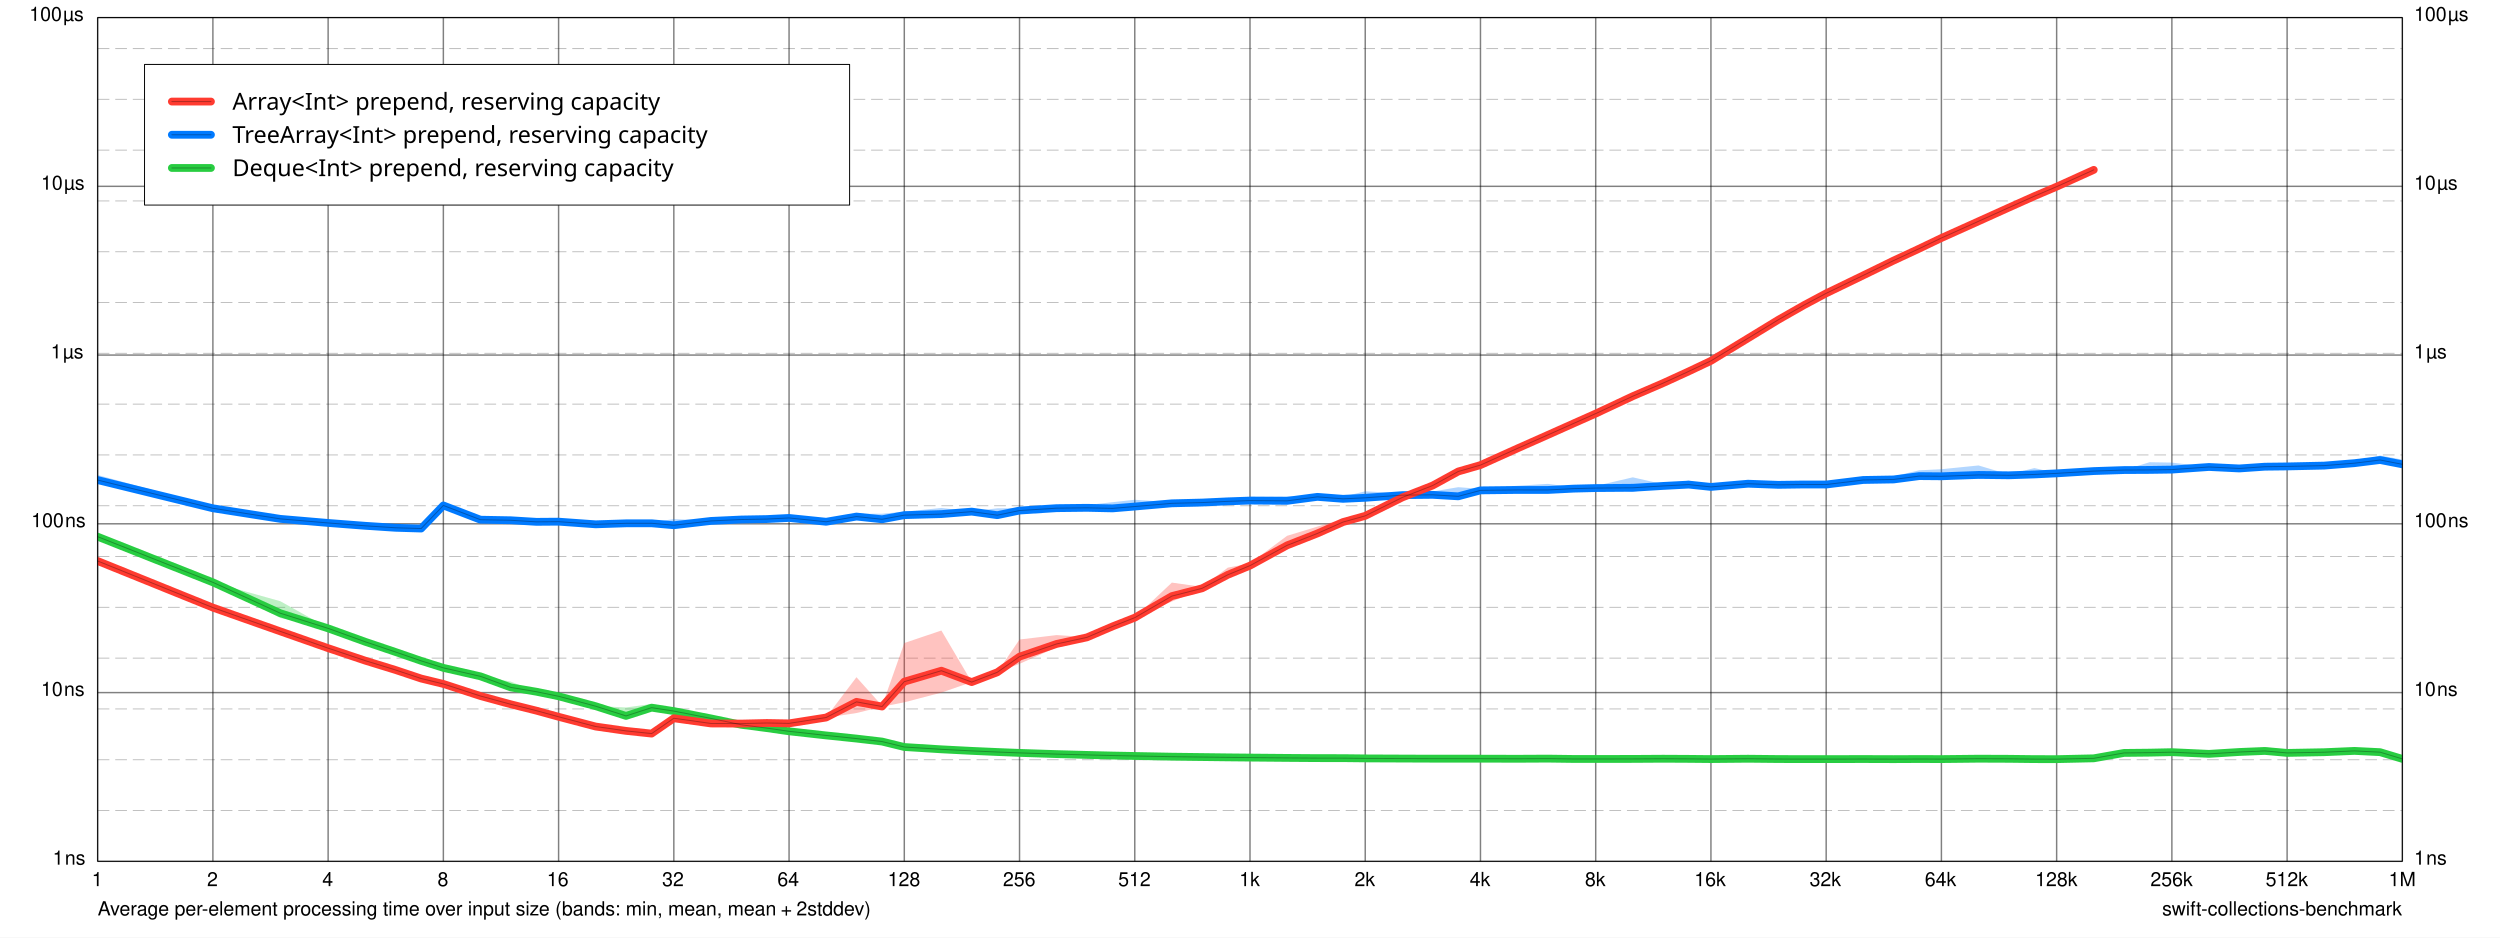
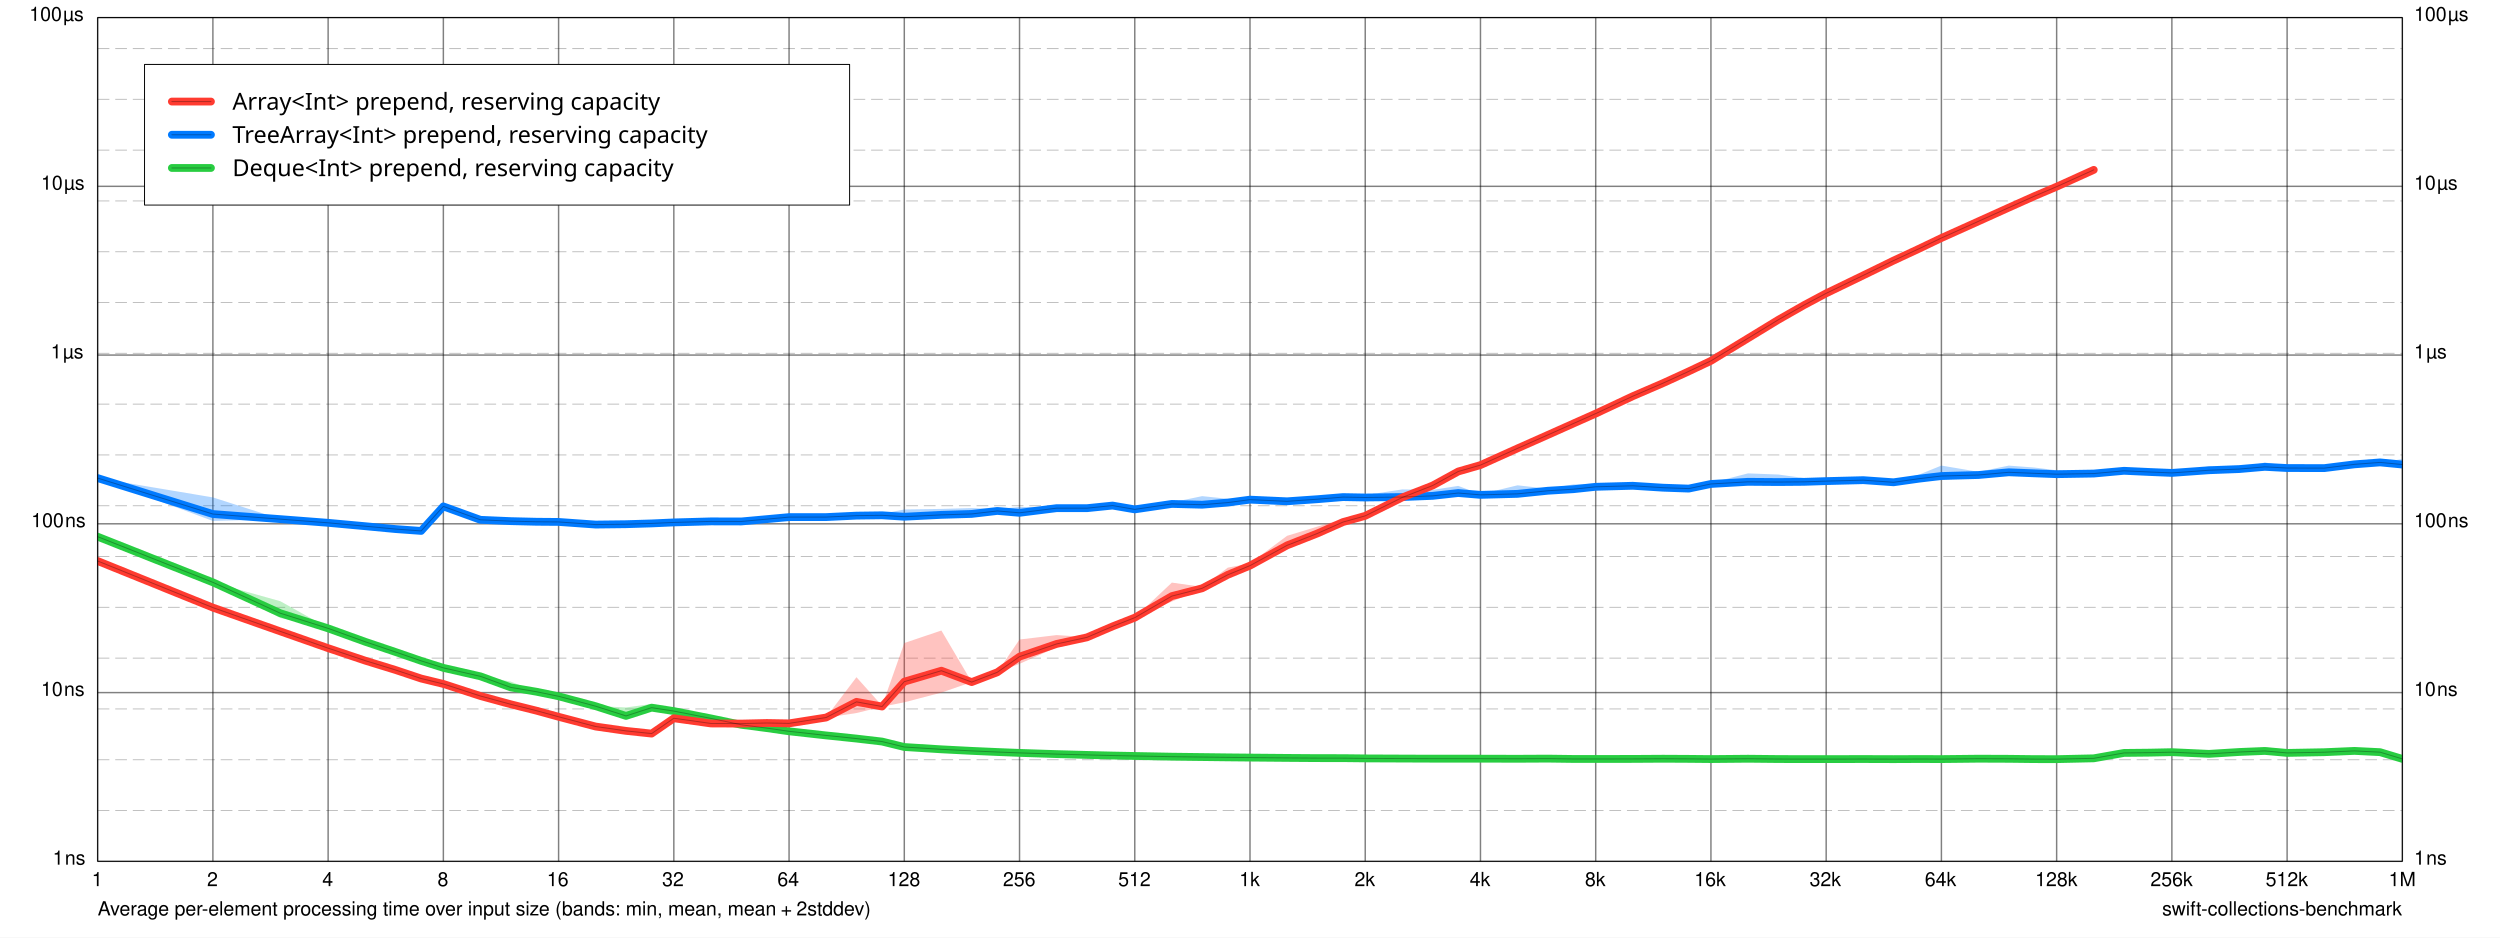
<svg xmlns="http://www.w3.org/2000/svg" xmlns:xlink="http://www.w3.org/1999/xlink" width="1280.0px" height="480.0px" viewBox="0.0 0.0 1280.0 480.0" version="1.1">
  <path d="M 0 0 L 0 480 L 1280 480 L 1280 0 z" fill="#FFFFFF" fill-opacity="1.0" stroke="none" />
  <text x="50" y="468.7" font-family="Helvetica" font-size="10" font-weight="normal" font-style="normal" fill="#000000" fill-opacity="1">Average per-element processing time over input size (bands: min, mean, mean + 2stddev)</text>
  <a xlink:href="https://github.com/apple/swift-collections-benchmark">
    <text x="1107" y="468.7" font-family="Helvetica" font-size="10" font-weight="normal" font-style="normal" fill="#000000" fill-opacity="1">swift-collections-benchmark</text>
  </a>
  <path d="M 50 9 L 50 441" fill="none" stroke-width="0.75" stroke="#000000" stroke-opacity="0.498" stroke-linecap="butt" stroke-linejoin="round" />
  <text x="47" y="453.7" font-family="Helvetica" font-size="10" font-weight="normal" font-style="normal" fill="#000000" fill-opacity="1">1</text>
  <path d="M 109 9 L 109 441" fill="none" stroke-width="0.75" stroke="#000000" stroke-opacity="0.498" stroke-linecap="butt" stroke-linejoin="round" />
  <text x="106" y="453.7" font-family="Helvetica" font-size="10" font-weight="normal" font-style="normal" fill="#000000" fill-opacity="1">2</text>
  <path d="M 168 9 L 168 441" fill="none" stroke-width="0.75" stroke="#000000" stroke-opacity="0.498" stroke-linecap="butt" stroke-linejoin="round" />
  <text x="165" y="453.7" font-family="Helvetica" font-size="10" font-weight="normal" font-style="normal" fill="#000000" fill-opacity="1">4</text>
  <path d="M 227 9 L 227 441" fill="none" stroke-width="0.75" stroke="#000000" stroke-opacity="0.498" stroke-linecap="butt" stroke-linejoin="round" />
  <text x="224" y="453.7" font-family="Helvetica" font-size="10" font-weight="normal" font-style="normal" fill="#000000" fill-opacity="1">8</text>
  <path d="M 286 9 L 286 441" fill="none" stroke-width="0.75" stroke="#000000" stroke-opacity="0.498" stroke-linecap="butt" stroke-linejoin="round" />
  <text x="280" y="453.7" font-family="Helvetica" font-size="10" font-weight="normal" font-style="normal" fill="#000000" fill-opacity="1">16</text>
  <path d="M 345 9 L 345 441" fill="none" stroke-width="0.75" stroke="#000000" stroke-opacity="0.498" stroke-linecap="butt" stroke-linejoin="round" />
  <text x="339" y="453.7" font-family="Helvetica" font-size="10" font-weight="normal" font-style="normal" fill="#000000" fill-opacity="1">32</text>
  <path d="M 404 9 L 404 441" fill="none" stroke-width="0.75" stroke="#000000" stroke-opacity="0.498" stroke-linecap="butt" stroke-linejoin="round" />
  <text x="398" y="453.7" font-family="Helvetica" font-size="10" font-weight="normal" font-style="normal" fill="#000000" fill-opacity="1">64</text>
  <path d="M 463 9 L 463 441" fill="none" stroke-width="0.75" stroke="#000000" stroke-opacity="0.498" stroke-linecap="butt" stroke-linejoin="round" />
  <text x="454.5" y="453.7" font-family="Helvetica" font-size="10" font-weight="normal" font-style="normal" fill="#000000" fill-opacity="1">128</text>
  <path d="M 522 9 L 522 441" fill="none" stroke-width="0.75" stroke="#000000" stroke-opacity="0.498" stroke-linecap="butt" stroke-linejoin="round" />
  <text x="513.5" y="453.7" font-family="Helvetica" font-size="10" font-weight="normal" font-style="normal" fill="#000000" fill-opacity="1">256</text>
  <path d="M 581 9 L 581 441" fill="none" stroke-width="0.75" stroke="#000000" stroke-opacity="0.498" stroke-linecap="butt" stroke-linejoin="round" />
  <text x="572.5" y="453.7" font-family="Helvetica" font-size="10" font-weight="normal" font-style="normal" fill="#000000" fill-opacity="1">512</text>
  <path d="M 640 9 L 640 441" fill="none" stroke-width="0.75" stroke="#000000" stroke-opacity="0.498" stroke-linecap="butt" stroke-linejoin="round" />
  <text x="634.5" y="453.7" font-family="Helvetica" font-size="10" font-weight="normal" font-style="normal" fill="#000000" fill-opacity="1">1k</text>
  <path d="M 699 9 L 699 441" fill="none" stroke-width="0.75" stroke="#000000" stroke-opacity="0.498" stroke-linecap="butt" stroke-linejoin="round" />
  <text x="693.5" y="453.7" font-family="Helvetica" font-size="10" font-weight="normal" font-style="normal" fill="#000000" fill-opacity="1">2k</text>
  <path d="M 758 9 L 758 441" fill="none" stroke-width="0.75" stroke="#000000" stroke-opacity="0.498" stroke-linecap="butt" stroke-linejoin="round" />
  <text x="752.5" y="453.7" font-family="Helvetica" font-size="10" font-weight="normal" font-style="normal" fill="#000000" fill-opacity="1">4k</text>
  <path d="M 817 9 L 817 441" fill="none" stroke-width="0.75" stroke="#000000" stroke-opacity="0.498" stroke-linecap="butt" stroke-linejoin="round" />
  <text x="811.5" y="453.7" font-family="Helvetica" font-size="10" font-weight="normal" font-style="normal" fill="#000000" fill-opacity="1">8k</text>
  <path d="M 876 9 L 876 441" fill="none" stroke-width="0.75" stroke="#000000" stroke-opacity="0.498" stroke-linecap="butt" stroke-linejoin="round" />
  <text x="867.5" y="453.7" font-family="Helvetica" font-size="10" font-weight="normal" font-style="normal" fill="#000000" fill-opacity="1">16k</text>
  <path d="M 935 9 L 935 441" fill="none" stroke-width="0.75" stroke="#000000" stroke-opacity="0.498" stroke-linecap="butt" stroke-linejoin="round" />
  <text x="926.5" y="453.7" font-family="Helvetica" font-size="10" font-weight="normal" font-style="normal" fill="#000000" fill-opacity="1">32k</text>
  <path d="M 994 9 L 994 441" fill="none" stroke-width="0.75" stroke="#000000" stroke-opacity="0.498" stroke-linecap="butt" stroke-linejoin="round" />
  <text x="985.5" y="453.7" font-family="Helvetica" font-size="10" font-weight="normal" font-style="normal" fill="#000000" fill-opacity="1">64k</text>
  <path d="M 1053 9 L 1053 441" fill="none" stroke-width="0.75" stroke="#000000" stroke-opacity="0.498" stroke-linecap="butt" stroke-linejoin="round" />
  <text x="1042" y="453.7" font-family="Helvetica" font-size="10" font-weight="normal" font-style="normal" fill="#000000" fill-opacity="1">128k</text>
  <path d="M 1112 9 L 1112 441" fill="none" stroke-width="0.75" stroke="#000000" stroke-opacity="0.498" stroke-linecap="butt" stroke-linejoin="round" />
  <text x="1101" y="453.7" font-family="Helvetica" font-size="10" font-weight="normal" font-style="normal" fill="#000000" fill-opacity="1">256k</text>
  <path d="M 1171 9 L 1171 441" fill="none" stroke-width="0.75" stroke="#000000" stroke-opacity="0.498" stroke-linecap="butt" stroke-linejoin="round" />
  <text x="1160" y="453.7" font-family="Helvetica" font-size="10" font-weight="normal" font-style="normal" fill="#000000" fill-opacity="1">512k</text>
  <path d="M 1230 9 L 1230 441" fill="none" stroke-width="0.75" stroke="#000000" stroke-opacity="0.498" stroke-linecap="butt" stroke-linejoin="round" />
  <text x="1223" y="453.7" font-family="Helvetica" font-size="10" font-weight="normal" font-style="normal" fill="#000000" fill-opacity="1">1M</text>
  <path d="M 50 441 L 1230 441" fill="none" stroke-width="0.75" stroke="#000000" stroke-opacity="0.498" stroke-linecap="butt" stroke-linejoin="round" />
  <text x="27" y="442.7" font-family="Helvetica" font-size="10" font-weight="normal" font-style="normal" fill="#000000" fill-opacity="1">1 ns</text>
  <text x="1236" y="442.7" font-family="Helvetica" font-size="10" font-weight="normal" font-style="normal" fill="#000000" fill-opacity="1">1 ns</text>
  <path d="M 50 354.6 L 1230 354.6" fill="none" stroke-width="0.75" stroke="#000000" stroke-opacity="0.498" stroke-linecap="butt" stroke-linejoin="round" />
  <text x="21" y="356.3" font-family="Helvetica" font-size="10" font-weight="normal" font-style="normal" fill="#000000" fill-opacity="1">10 ns</text>
  <text x="1236" y="356.3" font-family="Helvetica" font-size="10" font-weight="normal" font-style="normal" fill="#000000" fill-opacity="1">10 ns</text>
  <path d="M 50 268.2 L 1230 268.2" fill="none" stroke-width="0.75" stroke="#000000" stroke-opacity="0.498" stroke-linecap="butt" stroke-linejoin="round" />
  <text x="16" y="269.9" font-family="Helvetica" font-size="10" font-weight="normal" font-style="normal" fill="#000000" fill-opacity="1">100 ns</text>
  <text x="1236" y="269.9" font-family="Helvetica" font-size="10" font-weight="normal" font-style="normal" fill="#000000" fill-opacity="1">100 ns</text>
  <path d="M 50 181.8 L 1230 181.8" fill="none" stroke-width="0.75" stroke="#000000" stroke-opacity="0.498" stroke-linecap="butt" stroke-linejoin="round" />
  <text x="26" y="183.5" font-family="Helvetica" font-size="10" font-weight="normal" font-style="normal" fill="#000000" fill-opacity="1">1 µs</text>
  <text x="1236" y="183.5" font-family="Helvetica" font-size="10" font-weight="normal" font-style="normal" fill="#000000" fill-opacity="1">1 µs</text>
  <path d="M 50 95.4 L 1230 95.4" fill="none" stroke-width="0.75" stroke="#000000" stroke-opacity="0.498" stroke-linecap="butt" stroke-linejoin="round" />
  <text x="21" y="97.1" font-family="Helvetica" font-size="10" font-weight="normal" font-style="normal" fill="#000000" fill-opacity="1">10 µs</text>
  <text x="1236" y="97.1" font-family="Helvetica" font-size="10" font-weight="normal" font-style="normal" fill="#000000" fill-opacity="1">10 µs</text>
  <path d="M 50 9 L 1230 9" fill="none" stroke-width="0.75" stroke="#000000" stroke-opacity="0.498" stroke-linecap="butt" stroke-linejoin="round" />
  <text x="15" y="10.7" font-family="Helvetica" font-size="10" font-weight="normal" font-style="normal" fill="#000000" fill-opacity="1">100 µs</text>
  <text x="1236" y="10.7" font-family="Helvetica" font-size="10" font-weight="normal" font-style="normal" fill="#000000" fill-opacity="1">100 µs</text>
  <path d="M 50 414.99 L 1230 414.99" fill="none" stroke-width="0.5" stroke="#000000" stroke-opacity="0.259" stroke-linecap="butt" stroke-linejoin="round" stroke-dasharray="6 3" stroke-dashoffset="0" />
  <path d="M 50 388.98 L 1230 388.98" fill="none" stroke-width="0.5" stroke="#000000" stroke-opacity="0.259" stroke-linecap="butt" stroke-linejoin="round" stroke-dasharray="6 3" stroke-dashoffset="0" />
  <path d="M 50 362.97 L 1230 362.97" fill="none" stroke-width="0.5" stroke="#000000" stroke-opacity="0.259" stroke-linecap="butt" stroke-linejoin="round" stroke-dasharray="6 3" stroke-dashoffset="0" />
  <path d="M 50 336.96 L 1230 336.96" fill="none" stroke-width="0.5" stroke="#000000" stroke-opacity="0.259" stroke-linecap="butt" stroke-linejoin="round" stroke-dasharray="6 3" stroke-dashoffset="0" />
  <path d="M 50 310.96 L 1230 310.96" fill="none" stroke-width="0.5" stroke="#000000" stroke-opacity="0.259" stroke-linecap="butt" stroke-linejoin="round" stroke-dasharray="6 3" stroke-dashoffset="0" />
  <path d="M 50 284.95 L 1230 284.95" fill="none" stroke-width="0.5" stroke="#000000" stroke-opacity="0.259" stroke-linecap="butt" stroke-linejoin="round" stroke-dasharray="6 3" stroke-dashoffset="0" />
  <path d="M 50 258.94 L 1230 258.94" fill="none" stroke-width="0.5" stroke="#000000" stroke-opacity="0.259" stroke-linecap="butt" stroke-linejoin="round" stroke-dasharray="6 3" stroke-dashoffset="0" />
  <path d="M 50 232.93 L 1230 232.93" fill="none" stroke-width="0.5" stroke="#000000" stroke-opacity="0.259" stroke-linecap="butt" stroke-linejoin="round" stroke-dasharray="6 3" stroke-dashoffset="0" />
  <path d="M 50 206.92 L 1230 206.92" fill="none" stroke-width="0.5" stroke="#000000" stroke-opacity="0.259" stroke-linecap="butt" stroke-linejoin="round" stroke-dasharray="6 3" stroke-dashoffset="0" />
  <path d="M 50 180.91 L 1230 180.91" fill="none" stroke-width="0.5" stroke="#000000" stroke-opacity="0.259" stroke-linecap="butt" stroke-linejoin="round" stroke-dasharray="6 3" stroke-dashoffset="0" />
  <path d="M 50 154.9 L 1230 154.9" fill="none" stroke-width="0.5" stroke="#000000" stroke-opacity="0.259" stroke-linecap="butt" stroke-linejoin="round" stroke-dasharray="6 3" stroke-dashoffset="0" />
  <path d="M 50 128.89 L 1230 128.89" fill="none" stroke-width="0.5" stroke="#000000" stroke-opacity="0.259" stroke-linecap="butt" stroke-linejoin="round" stroke-dasharray="6 3" stroke-dashoffset="0" />
  <path d="M 50 102.88 L 1230 102.88" fill="none" stroke-width="0.5" stroke="#000000" stroke-opacity="0.259" stroke-linecap="butt" stroke-linejoin="round" stroke-dasharray="6 3" stroke-dashoffset="0" />
  <path d="M 50 76.874 L 1230 76.874" fill="none" stroke-width="0.5" stroke="#000000" stroke-opacity="0.259" stroke-linecap="butt" stroke-linejoin="round" stroke-dasharray="6 3" stroke-dashoffset="0" />
  <path d="M 50 50.865 L 1230 50.865" fill="none" stroke-width="0.5" stroke="#000000" stroke-opacity="0.259" stroke-linecap="butt" stroke-linejoin="round" stroke-dasharray="6 3" stroke-dashoffset="0" />
  <path d="M 50 24.856 L 1230 24.856" fill="none" stroke-width="0.5" stroke="#000000" stroke-opacity="0.259" stroke-linecap="butt" stroke-linejoin="round" stroke-dasharray="6 3" stroke-dashoffset="0" />
  <path d="M 74 33 L 74 105 L 435 105 L 435 33 z" fill="#FFFFFF" fill-opacity="1.0" stroke="none" />
  <clipPath id="clip-0">
    <path d="M 50 9 L 50 441 L 1230 441 L 1230 9 z" />
  </clipPath>
  <g clip-path="url(#clip-0)">
    <path d="M 50 274.56L 109 298.16L 143.51 307.82L 168 321.5L 186.99 328.59L 202.51 333.61L 215.63 338.36L 227 341.95L 245.99 346.11L 261.51 348.99L 274.63 354.15L 286 354.8L 304.99 361.45L 320.51 362.22L 333.63 360.43L 345 363.99L 363.99 367.82L 379.51 369.61L 392.63 372.1L 404 373.56L 422.99 376.54L 438.51 377.89L 451.63 378.82L 463 382.44L 481.99 383.62L 497.51 384.45L 510.63 385L 522 385.45L 540.99 386.08L 556.51 386.52L 569.63 386.84L 581 387.05L 599.99 387.34L 615.51 387.61L 628.63 387.77L 640 387.87L 658.99 388.05L 674.51 388.16L 687.63 387.97L 699 388.3L 717.99 388.36L 733.51 388.44L 746.63 388.35L 758 388.25L 776.99 388.49L 792.51 388.05L 805.63 388.59L 817 388.54L 835.99 388.55L 851.51 388.05L 864.63 388.24L 876 388.62L 894.99 388.05L 910.51 388.52L 923.63 388.66L 935 388.64L 953.99 388.61L 969.51 388.68L 982.63 388.39L 994 388.59L 1013 387.86L 1028.5 387.97L 1041.6 388.6L 1053 388.67L 1072 387.07L 1087.5 385.36L 1100.6 385.15L 1112 384.9L 1131 384.94L 1146.5 384.67L 1159.6 382.6L 1171 383.94L 1190 385.06L 1205.5 382.89L 1218.6 384.97L 1230 388.43L 1230 388.6L 1218.6 385.16L 1205.5 385.04L 1190 385.15L 1171 386.05L 1159.6 385.17L 1146.5 385.15L 1131 386.36L 1112 385.18L 1100.6 385.44L 1087.5 385.55L 1072 388.7L 1053 388.7L 1041.6 388.69L 1028.5 388.7L 1013 388.67L 994 388.69L 982.63 388.7L 969.51 388.68L 953.99 388.63L 935 388.68L 923.63 388.67L 910.51 388.67L 894.99 388.61L 876 388.66L 864.63 388.65L 851.51 388.62L 835.99 388.58L 817 388.6L 805.63 388.6L 792.51 388.54L 776.99 388.49L 758 388.5L 746.63 388.47L 733.51 388.44L 717.99 388.39L 699 388.3L 687.63 388.24L 674.51 388.16L 658.99 388.05L 640 387.88L 628.63 387.77L 615.51 387.61L 599.99 387.45L 581 387.06L 569.63 386.84L 556.51 386.52L 540.99 386.1L 522 385.49L 510.63 385.03L 497.51 384.45L 481.99 383.66L 463 382.49L 451.63 379.99L 438.51 378.24L 422.99 376.54L 404 374.74L 392.63 373.05L 379.51 371.62L 363.99 367.82L 345 364.11L 333.63 363.01L 320.51 368.21L 304.99 361.63L 286 357.13L 274.63 354.16L 261.51 353.07L 245.99 346.35L 227 341.95L 215.63 338.36L 202.51 333.9L 186.99 328.59L 168 321.82L 143.51 316.41L 109 298.16L 50 274.85" fill="#28CD41" fill-opacity="0.302" stroke="none" />
-     <path d="M 50 243.21L 109 259.27L 143.51 265.59L 168 267.05L 186.99 269.03L 202.51 269.64L 215.63 270.58L 227 258.42L 245.99 265.45L 261.51 266.11L 274.63 266.93L 286 267.05L 304.99 268.32L 320.51 267.63L 333.63 267.5L 345 265.75L 363.99 266.62L 379.51 265.85L 392.63 265.57L 404 264.85L 422.99 266.88L 438.51 263.09L 451.63 263.02L 463 261.99L 481.99 260.07L 497.51 261.81L 510.63 260.25L 522 260.18L 540.99 259.86L 556.51 258.58L 569.63 257.12L 581 255.88L 599.99 257.15L 615.51 256.55L 628.63 255.27L 640 254.39L 658.99 254.1L 674.51 254.22L 687.63 254.31L 699 251.55L 717.99 252.62L 733.51 251.65L 746.63 249.44L 758 250.29L 776.99 248.7L 792.51 247.74L 805.63 249.48L 817 248.81L 835.99 244.39L 851.51 247.92L 864.63 246.08L 876 248.93L 894.99 246.87L 910.51 247.96L 923.63 247.6L 935 246.44L 953.99 244.2L 969.51 243.9L 982.63 240.8L 994 240.24L 1013 238.31L 1028.5 242.9L 1041.6 239.66L 1053 242.2L 1072 239.66L 1087.5 240.67L 1100.6 236.65L 1112 236.85L 1131 239.07L 1146.5 239.51L 1159.6 238.75L 1171 238.46L 1190 236.63L 1205.5 236.81L 1218.6 233.22L 1230 235.33L 1230 238.62L 1218.6 236.36L 1205.5 237.26L 1190 239.03L 1171 238.93L 1159.6 239.02L 1146.5 239.97L 1131 239.1L 1112 241.78L 1100.6 242.1L 1087.5 240.67L 1072 241.75L 1053 242.42L 1041.6 244.14L 1028.5 243.5L 1013 245.04L 994 245.23L 982.63 244.86L 969.51 246.05L 953.99 246.32L 935 248.68L 923.63 248.2L 910.51 248.34L 894.99 247.95L 876 249.43L 864.63 248.85L 851.51 249.12L 835.99 251.85L 817 250.28L 805.63 250.42L 792.51 252.03L 776.99 251.64L 758 251.35L 746.63 255.92L 733.51 253.97L 717.99 253.83L 699 256.13L 687.63 255.79L 674.51 254.45L 658.99 257.3L 640 256.98L 628.63 257.21L 615.51 257.58L 599.99 257.89L 581 260.67L 569.63 261.48L 556.51 260.52L 540.99 260.29L 522 261.83L 510.63 265.09L 497.51 262L 481.99 264.39L 463 264.39L 451.63 266.94L 438.51 264.99L 422.99 267.23L 404 265.31L 392.63 265.83L 379.51 266.05L 363.99 266.76L 345 270.11L 333.63 268.07L 320.51 268.05L 304.99 268.49L 286 267.1L 274.63 267.26L 261.51 266.47L 245.99 266.32L 227 258.92L 215.63 270.62L 202.51 270.43L 186.99 269.28L 168 268L 143.51 265.68L 109 260.59L 50 246.76" fill="#007AFF" fill-opacity="0.302" stroke="none" />
+     <path d="M 50 244.78L 109 254.67L 143.51 265.73L 168 267.4L 186.99 269.1L 202.51 270.5L 215.63 270.13L 227 257.79L 245.99 265.9L 261.51 266.32L 274.63 267.08L 286 267.14L 304.99 268.51L 320.51 268.15L 333.63 267.06L 345 267.1L 363.99 266.66L 379.51 266.12L 392.63 264.86L 404 263.42L 422.99 264.67L 438.51 263.8L 451.63 263.02L 463 260.85L 481.99 260.56L 497.51 260.13L 510.63 260.61L 522 259.56L 540.99 259.66L 556.51 260L 569.63 258.35L 581 260.63L 599.99 257.24L 615.51 254.02L 628.63 255.38L 640 255.31L 658.99 255.09L 674.51 254.59L 687.63 253.48L 699 253.46L 717.99 250.58L 733.51 250.82L 746.63 248.78L 758 253.07L 776.99 248.47L 792.51 250.24L 805.63 248L 817 247.99L 835.99 248.5L 851.51 248.9L 864.63 249.85L 876 247.24L 894.99 242.37L 910.51 242.96L 923.63 244.75L 935 246.27L 953.99 244.65L 969.51 246.32L 982.63 242.98L 994 238.37L 1013 241.57L 1028.5 238.39L 1041.6 239.38L 1053 240.78L 1072 242.07L 1087.5 240.98L 1100.6 241.63L 1112 241.99L 1131 238.78L 1146.5 239.92L 1159.6 236.78L 1171 238.58L 1190 239.17L 1205.5 237.45L 1218.6 236.72L 1230 235.02L 1230 238.9L 1218.6 236.76L 1205.5 237.84L 1190 239.86L 1171 240L 1159.6 239.84L 1146.5 240.24L 1131 241.48L 1112 242.18L 1100.6 241.67L 1087.5 241.08L 1072 242.59L 1053 243.51L 1041.6 243.44L 1028.5 243.09L 1013 243.79L 994 245.82L 982.63 245.83L 969.51 247.14L 953.99 246.27L 935 246.35L 923.63 247.41L 910.51 248.28L 894.99 248.35L 876 247.99L 864.63 250.27L 851.51 249.98L 835.99 248.79L 817 249.69L 805.63 251.36L 792.51 251.63L 776.99 254.53L 758 253.47L 746.63 253.81L 733.51 255.03L 717.99 255.98L 699 255.18L 687.63 254.88L 674.51 255.95L 658.99 257.24L 640 256L 628.63 258.03L 615.51 260.09L 599.99 258.28L 581 260.87L 569.63 259.02L 556.51 260.25L 540.99 260.36L 522 263.68L 510.63 261.95L 497.51 264.25L 481.99 264.75L 463 265.97L 451.63 264.12L 438.51 264.09L 422.99 264.77L 404 265.24L 392.63 266.14L 379.51 267.3L 363.99 267.05L 345 267.62L 333.63 268.32L 320.51 268.47L 304.99 268.6L 286 267.26L 274.63 267.16L 261.51 267L 245.99 266.24L 227 259.83L 215.63 272.45L 202.51 271.01L 186.99 269.54L 168 267.77L 143.51 265.83L 109 266.73L 50 244.78" fill="#007AFF" fill-opacity="0.302" stroke="none" />
    <path d="M 50 286.88L 109 311.1L 143.51 323.26L 168 331.86L 186.99 336.85L 202.51 341.44L 215.63 347.15L 227 350.18L 245.99 356.36L 261.51 360.38L 274.63 363.66L 286 366.99L 304.99 371.99L 320.51 374.06L 333.63 375.6L 345 367.75L 363.99 368.44L 379.51 369.44L 392.63 369.99L 404 369.95L 422.99 367.22L 438.51 346.73L 451.63 361.38L 463 329.22L 481.99 322.82L 497.51 349.18L 510.63 344.15L 522 327.43L 540.99 325.16L 556.51 326.15L 569.63 320.22L 581 316.18L 599.99 298.29L 615.51 300.49L 628.63 290.63L 640 288.47L 658.99 274.33L 674.51 269.62L 687.63 265.62L 699 262.87L 717.99 254.65L 733.51 247.84L 746.63 240.15L 758 238.02L 776.99 229.54L 792.51 222.61L 805.63 216.78L 817 211.73L 835.99 201.67L 851.51 195.51L 864.63 189.49L 876 183L 894.99 172.82L 910.51 163.64L 923.63 156.01L 935 149.97L 953.99 140.82L 969.51 133.4L 982.63 126.77L 994 121.1L 1013 112.88L 1028.5 105.92L 1041.6 99.698L 1053 95.359L 1072 86.23L 1072 87.243L 1053 95.653L 1041.6 100.69L 1028.5 106.44L 1013 113.45L 994 122.12L 982.63 127.48L 969.51 133.42L 953.99 141.05L 935 150.26L 923.63 156.33L 910.51 163.74L 894.99 173.32L 876 185.38L 864.63 190.38L 851.51 196.38L 835.99 203.28L 817 211.75L 805.63 216.81L 792.51 222.7L 776.99 229.56L 758 238.16L 746.63 241.85L 733.51 248.86L 717.99 254.69L 699 264.55L 687.63 267.9L 674.51 274.44L 658.99 281.11L 640 290.01L 628.63 295.68L 615.51 301.45L 599.99 307.99L 581 316.26L 569.63 320.89L 556.51 326.4L 540.99 331.43L 522 339.87L 510.63 344.22L 497.51 349.24L 481.99 354.61L 463 359.58L 451.63 361.86L 438.51 365.07L 422.99 367.43L 404 370.52L 392.63 370.24L 379.51 370.85L 363.99 371.13L 345 367.75L 333.63 375.6L 320.51 374.27L 304.99 371.99L 286 366.99L 274.63 363.93L 261.51 360.67L 245.99 356.36L 227 350.18L 215.63 347.5L 202.51 343.61L 186.99 338.77L 168 331.86L 143.51 323.26L 109 311.1L 50 287.37" fill="#FF3B30" fill-opacity="0.302" stroke="none" />
    <path d="M 50 274.78L 109 298.16L 143.51 313.97L 168 321.73L 186.99 328.59L 202.51 333.83L 215.63 338.36L 227 341.95L 245.99 346.29L 261.51 351.96L 274.63 354.16L 286 356.5L 304.99 361.58L 320.51 366.55L 333.63 362.32L 345 364.08L 363.99 367.82L 379.51 371.08L 392.63 372.8L 404 374.43L 422.99 376.54L 438.51 378.15L 451.63 379.68L 463 382.47L 481.99 383.65L 497.51 384.45L 510.63 385.03L 522 385.48L 540.99 386.1L 556.51 386.52L 569.63 386.84L 581 387.06L 599.99 387.42L 615.51 387.61L 628.63 387.77L 640 387.88L 658.99 388.05L 674.51 388.16L 687.63 388.17L 699 388.3L 717.99 388.38L 733.51 388.44L 746.63 388.44L 758 388.44L 776.99 388.49L 792.51 388.41L 805.63 388.59L 817 388.59L 835.99 388.57L 851.51 388.47L 864.63 388.54L 876 388.65L 894.99 388.47L 910.51 388.63L 923.63 388.67L 935 388.67L 953.99 388.63L 969.51 388.68L 982.63 388.62L 994 388.66L 1013 388.45L 1028.5 388.51L 1041.6 388.67L 1053 388.69L 1072 388.26L 1087.5 385.5L 1100.6 385.36L 1112 385.11L 1131 385.98L 1146.5 385.02L 1159.6 384.48L 1171 385.49L 1190 385.13L 1205.5 384.46L 1218.6 385.11L 1230 388.55" fill="none" stroke-width="4" stroke="#28CD41" stroke-opacity="1" stroke-linecap="round" stroke-linejoin="round" />
-     <path d="M 50 245.8L 109 260.24L 143.51 265.66L 168 267.75L 186.99 269.21L 202.51 270.22L 215.63 270.61L 227 258.79L 245.99 266.09L 261.51 266.38L 274.63 267.18L 286 267.09L 304.99 268.45L 320.51 267.94L 333.63 267.92L 345 268.92L 363.99 266.72L 379.51 266L 392.63 265.76L 404 265.19L 422.99 267.14L 438.51 264.48L 451.63 265.87L 463 263.75L 481.99 263.21L 497.51 261.95L 510.63 263.77L 522 261.4L 540.99 260.18L 556.51 260L 569.63 260.29L 581 259.35L 599.99 257.7L 615.51 257.31L 628.63 256.69L 640 256.29L 658.99 256.43L 674.51 254.39L 687.63 255.4L 699 254.87L 717.99 253.51L 733.51 253.35L 746.63 254.12L 758 251.07L 776.99 250.85L 792.51 250.86L 805.63 250.18L 817 249.89L 835.99 249.75L 851.51 248.8L 864.63 248.11L 876 249.3L 894.99 247.66L 910.51 248.24L 923.63 248.05L 935 248.08L 953.99 245.75L 969.51 245.48L 982.63 243.76L 994 243.86L 1013 243.16L 1028.5 243.35L 1041.6 242.91L 1053 242.36L 1072 241.19L 1087.5 240.67L 1100.6 240.6L 1112 240.43L 1131 239.09L 1146.5 239.85L 1159.6 238.95L 1171 238.81L 1190 238.39L 1205.5 237.14L 1218.6 235.52L 1230 237.73" fill="none" stroke-width="4" stroke="#007AFF" stroke-opacity="1" stroke-linecap="round" stroke-linejoin="round" />
+     <path d="M 50 244.78L 109 263.19L 143.51 265.8L 168 267.68L 186.99 269.42L 202.51 270.88L 215.63 271.83L 227 259.28L 245.99 266.15L 261.51 266.82L 274.63 267.14L 286 267.23L 304.99 268.58L 320.51 268.39L 333.63 267.99L 345 267.48L 363.99 266.95L 379.51 266.99L 392.63 265.8L 404 264.76L 422.99 264.75L 438.51 264.01L 451.63 263.83L 463 264.56L 481.99 263.61L 497.51 263.13L 510.63 261.6L 522 262.56L 540.99 260.18L 556.51 260.19L 569.63 258.85L 581 260.8L 599.99 258.01L 615.51 258.41L 628.63 257.32L 640 255.82L 658.99 256.67L 674.51 255.59L 687.63 254.51L 699 254.72L 717.99 254.49L 733.51 253.88L 746.63 252.43L 758 253.37L 776.99 252.85L 792.51 251.26L 805.63 250.46L 817 249.24L 835.99 248.72L 851.51 249.7L 864.63 250.16L 876 247.79L 894.99 246.69L 910.51 246.81L 923.63 246.7L 935 246.33L 953.99 245.84L 969.51 246.93L 982.63 245.07L 994 243.72L 1013 243.2L 1028.5 241.81L 1041.6 242.34L 1053 242.78L 1072 242.46L 1087.5 241.05L 1100.6 241.66L 1112 242.13L 1131 240.76L 1146.5 240.16L 1159.6 239.02L 1171 239.63L 1190 239.68L 1205.5 237.74L 1218.6 236.75L 1230 237.85" fill="none" stroke-width="4" stroke="#007AFF" stroke-opacity="1" stroke-linecap="round" stroke-linejoin="round" />
    <path d="M 50 287.24L 109 311.1L 143.51 323.26L 168 331.86L 186.99 338.25L 202.51 343.03L 215.63 347.41L 227 350.18L 245.99 356.36L 261.51 360.59L 274.63 363.86L 286 366.99L 304.99 371.99L 320.51 374.21L 333.63 375.6L 345 367.75L 363.99 370.41L 379.51 370.48L 392.63 370.17L 404 370.37L 422.99 367.37L 438.51 359.35L 451.63 361.74L 463 349.01L 481.99 343.4L 497.51 349.23L 510.63 344.2L 522 336.2L 540.99 329.69L 556.51 326.33L 569.63 320.71L 581 316.24L 599.99 305.2L 615.51 301.2L 628.63 294.29L 640 289.6L 658.99 279.22L 674.51 273.12L 687.63 267.29L 699 264.11L 717.99 254.68L 733.51 248.59L 746.63 241.4L 758 238.12L 776.99 229.56L 792.51 222.67L 805.63 216.81L 817 211.75L 835.99 202.85L 851.51 196.15L 864.63 190.14L 876 184.75L 894.99 173.19L 910.51 163.72L 923.63 156.24L 935 150.18L 953.99 140.99L 969.51 133.41L 982.63 127.3L 994 121.85L 1013 113.3L 1028.5 106.3L 1041.6 100.43L 1053 95.576L 1072 86.976" fill="none" stroke-width="4" stroke="#FF3B30" stroke-opacity="1" stroke-linecap="round" stroke-linejoin="round" />
    <path d="M 50 274.78L 109 298.16L 143.51 313.97L 168 321.73L 186.99 328.59L 202.51 333.83L 215.63 338.36L 227 341.95L 245.99 346.29L 261.51 351.96L 274.63 354.16L 286 356.5L 304.99 361.58L 320.51 366.55L 333.63 362.32L 345 364.08L 363.99 367.82L 379.51 371.08L 392.63 372.8L 404 374.43L 422.99 376.54L 438.51 378.15L 451.63 379.68L 463 382.47L 481.99 383.65L 497.51 384.45L 510.63 385.03L 522 385.48L 540.99 386.1L 556.51 386.52L 569.63 386.84L 581 387.06L 599.99 387.42L 615.51 387.61L 628.63 387.77L 640 387.88L 658.99 388.05L 674.51 388.16L 687.63 388.17L 699 388.3L 717.99 388.38L 733.51 388.44L 746.63 388.44L 758 388.44L 776.99 388.49L 792.51 388.41L 805.63 388.59L 817 388.59L 835.99 388.57L 851.51 388.47L 864.63 388.54L 876 388.65L 894.99 388.47L 910.51 388.63L 923.63 388.67L 935 388.67L 953.99 388.63L 969.51 388.68L 982.63 388.62L 994 388.66L 1013 388.45L 1028.5 388.51L 1041.6 388.67L 1053 388.69L 1072 388.26L 1087.5 385.5L 1100.6 385.36L 1112 385.11L 1131 385.98L 1146.5 385.02L 1159.6 384.48L 1171 385.49L 1190 385.13L 1205.5 384.46L 1218.6 385.11L 1230 388.55" fill="none" stroke-width="0.5" stroke="#000000" stroke-opacity="0.302" stroke-linecap="round" stroke-linejoin="round" />
-     <path d="M 50 245.8L 109 260.24L 143.51 265.66L 168 267.75L 186.99 269.21L 202.51 270.22L 215.63 270.61L 227 258.79L 245.99 266.09L 261.51 266.38L 274.63 267.18L 286 267.09L 304.99 268.45L 320.51 267.94L 333.63 267.92L 345 268.92L 363.99 266.72L 379.51 266L 392.63 265.76L 404 265.19L 422.99 267.14L 438.51 264.48L 451.63 265.87L 463 263.75L 481.99 263.21L 497.51 261.95L 510.63 263.77L 522 261.4L 540.99 260.18L 556.51 260L 569.63 260.29L 581 259.35L 599.99 257.7L 615.51 257.31L 628.63 256.69L 640 256.29L 658.99 256.43L 674.51 254.39L 687.63 255.4L 699 254.87L 717.99 253.51L 733.51 253.35L 746.63 254.12L 758 251.07L 776.99 250.85L 792.51 250.86L 805.63 250.18L 817 249.89L 835.99 249.75L 851.51 248.8L 864.63 248.11L 876 249.3L 894.99 247.66L 910.51 248.24L 923.63 248.05L 935 248.08L 953.99 245.75L 969.51 245.48L 982.63 243.76L 994 243.86L 1013 243.16L 1028.5 243.35L 1041.6 242.91L 1053 242.36L 1072 241.19L 1087.5 240.67L 1100.6 240.6L 1112 240.43L 1131 239.09L 1146.5 239.85L 1159.6 238.95L 1171 238.81L 1190 238.39L 1205.5 237.14L 1218.6 235.52L 1230 237.73" fill="none" stroke-width="0.5" stroke="#000000" stroke-opacity="0.302" stroke-linecap="round" stroke-linejoin="round" />
+     <path d="M 50 244.78L 109 263.19L 143.51 265.8L 168 267.68L 186.99 269.42L 202.51 270.88L 215.63 271.83L 227 259.28L 245.99 266.15L 261.51 266.82L 274.63 267.14L 286 267.23L 304.99 268.58L 320.51 268.39L 333.63 267.99L 345 267.48L 363.99 266.95L 379.51 266.99L 392.63 265.8L 404 264.76L 422.99 264.75L 438.51 264.01L 451.63 263.83L 463 264.56L 481.99 263.61L 497.51 263.13L 510.63 261.6L 522 262.56L 540.99 260.18L 556.51 260.19L 569.63 258.85L 581 260.8L 599.99 258.01L 615.51 258.41L 628.63 257.32L 640 255.82L 658.99 256.67L 674.51 255.59L 687.63 254.51L 699 254.72L 717.99 254.49L 733.51 253.88L 746.63 252.43L 758 253.37L 776.99 252.85L 792.51 251.26L 805.63 250.46L 817 249.24L 835.99 248.72L 851.51 249.7L 864.63 250.16L 876 247.79L 894.99 246.69L 910.51 246.81L 923.63 246.7L 935 246.33L 953.99 245.84L 969.51 246.93L 982.63 245.07L 994 243.72L 1013 243.2L 1028.5 241.81L 1041.6 242.34L 1053 242.78L 1072 242.46L 1087.5 241.05L 1100.6 241.66L 1112 242.13L 1131 240.76L 1146.5 240.16L 1159.6 239.02L 1171 239.63L 1190 239.68L 1205.5 237.74L 1218.6 236.75L 1230 237.85" fill="none" stroke-width="0.5" stroke="#000000" stroke-opacity="0.302" stroke-linecap="round" stroke-linejoin="round" />
    <path d="M 50 287.24L 109 311.1L 143.51 323.26L 168 331.86L 186.99 338.25L 202.51 343.03L 215.63 347.41L 227 350.18L 245.99 356.36L 261.51 360.59L 274.63 363.86L 286 366.99L 304.99 371.99L 320.51 374.21L 333.63 375.6L 345 367.75L 363.99 370.41L 379.51 370.48L 392.63 370.17L 404 370.37L 422.99 367.37L 438.51 359.35L 451.63 361.74L 463 349.01L 481.99 343.4L 497.51 349.23L 510.63 344.2L 522 336.2L 540.99 329.69L 556.51 326.33L 569.63 320.71L 581 316.24L 599.99 305.2L 615.51 301.2L 628.63 294.29L 640 289.6L 658.99 279.22L 674.51 273.12L 687.63 267.29L 699 264.11L 717.99 254.68L 733.51 248.59L 746.63 241.4L 758 238.12L 776.99 229.56L 792.51 222.67L 805.63 216.81L 817 211.75L 835.99 202.85L 851.51 196.15L 864.63 190.14L 876 184.75L 894.99 173.19L 910.51 163.72L 923.63 156.24L 935 150.18L 953.99 140.99L 969.51 133.41L 982.63 127.3L 994 121.85L 1013 113.3L 1028.5 106.3L 1041.6 100.43L 1053 95.576L 1072 86.976" fill="none" stroke-width="0.5" stroke="#000000" stroke-opacity="0.302" stroke-linecap="round" stroke-linejoin="round" />
  </g>
  <path d="M 74 33 L 74 105 L 435 105 L 435 33 z" fill="#FFFFFF" fill-opacity="0.702" stroke-width="0.5" stroke="#000000" stroke-opacity="1" stroke-linecap="round" stroke-linejoin="round" />
  <path d="M 88 52 L 108 52" fill="none" stroke-width="4" stroke="#FF3B30" stroke-opacity="1" stroke-linecap="round" stroke-linejoin="round" />
  <path d="M 88 52 L 108 52" fill="none" stroke-width="0.5" stroke="#000000" stroke-opacity="0.302" stroke-linecap="round" stroke-linejoin="round" />
  <text x="119" y="56.17" font-family="Menlo" font-size="12" font-weight="normal" font-style="normal" fill="#000000" fill-opacity="1">Array&lt;Int&gt; prepend, reserving capacity</text>
  <path d="M 88 69 L 108 69" fill="none" stroke-width="4" stroke="#007AFF" stroke-opacity="1" stroke-linecap="round" stroke-linejoin="round" />
  <path d="M 88 69 L 108 69" fill="none" stroke-width="0.5" stroke="#000000" stroke-opacity="0.302" stroke-linecap="round" stroke-linejoin="round" />
  <text x="119" y="73.17" font-family="Menlo" font-size="12" font-weight="normal" font-style="normal" fill="#000000" fill-opacity="1">TreeArray&lt;Int&gt; prepend, reserving capacity</text>
  <path d="M 88 86 L 108 86" fill="none" stroke-width="4" stroke="#28CD41" stroke-opacity="1" stroke-linecap="round" stroke-linejoin="round" />
  <path d="M 88 86 L 108 86" fill="none" stroke-width="0.5" stroke="#000000" stroke-opacity="0.302" stroke-linecap="round" stroke-linejoin="round" />
  <text x="119" y="90.17" font-family="Menlo" font-size="12" font-weight="normal" font-style="normal" fill="#000000" fill-opacity="1">Deque&lt;Int&gt; prepend, reserving capacity</text>
  <path d="M 50 9 L 50 441 L 1230 441 L 1230 9 z" fill="none" stroke-width="0.5" stroke="#000000" stroke-opacity="1" stroke-linecap="round" stroke-linejoin="round" />
</svg>
